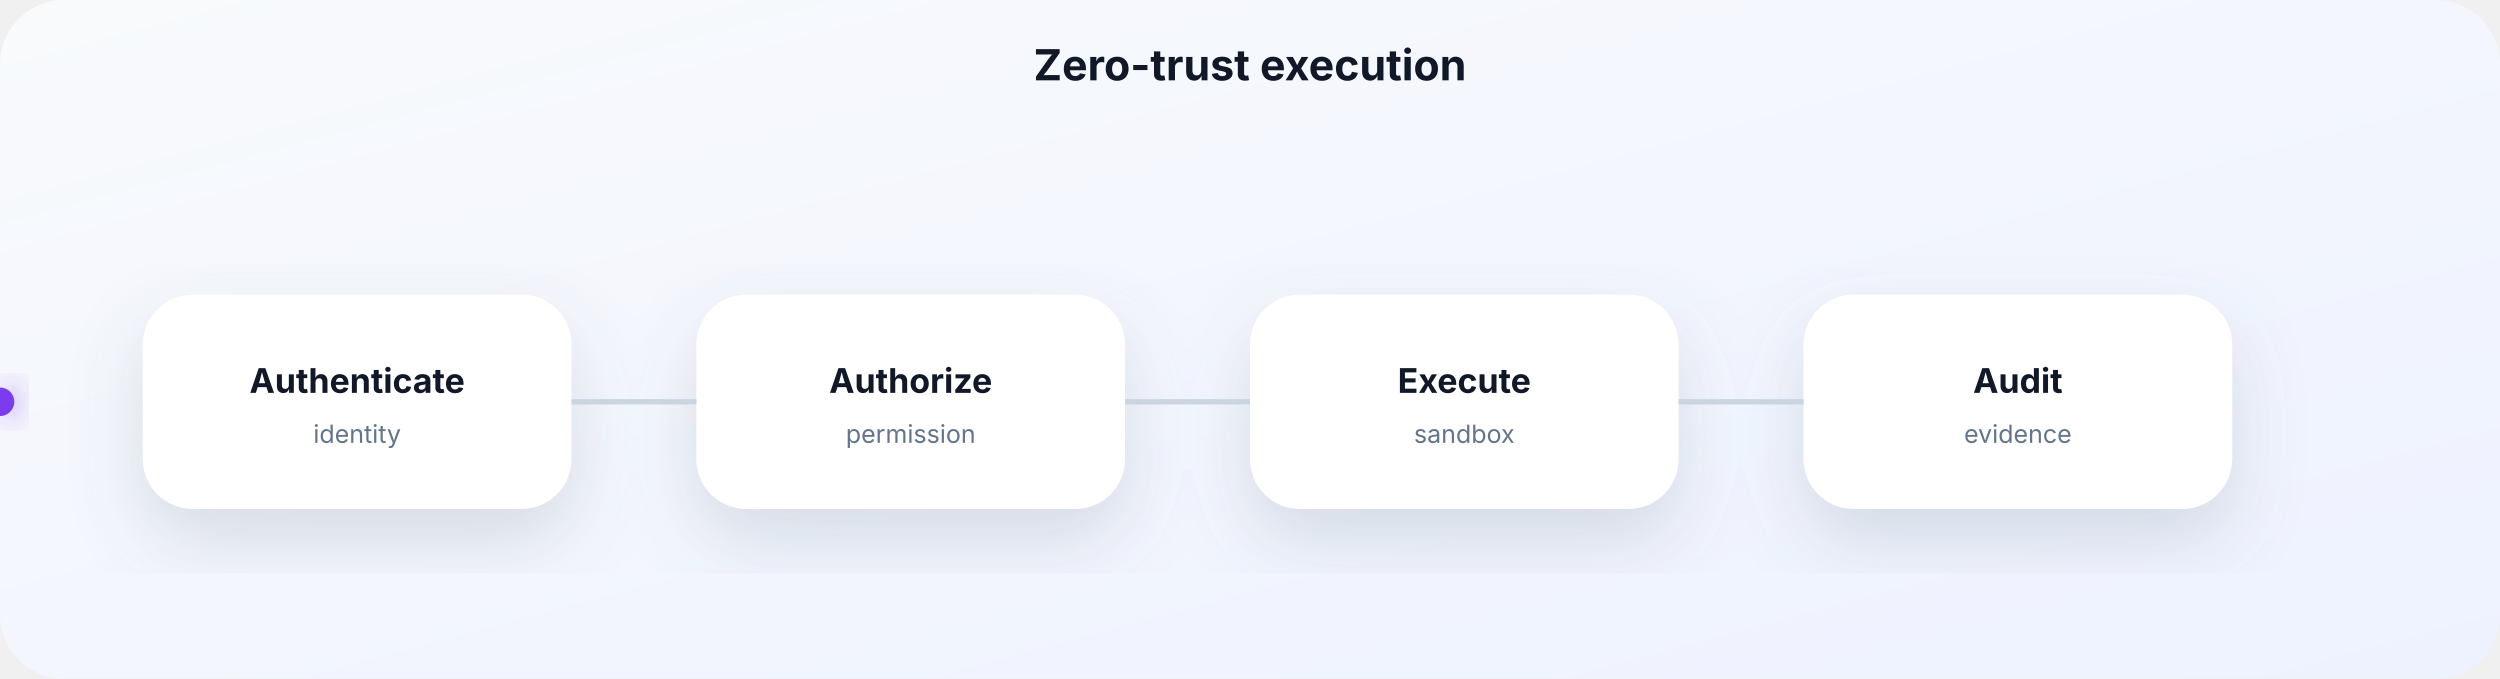
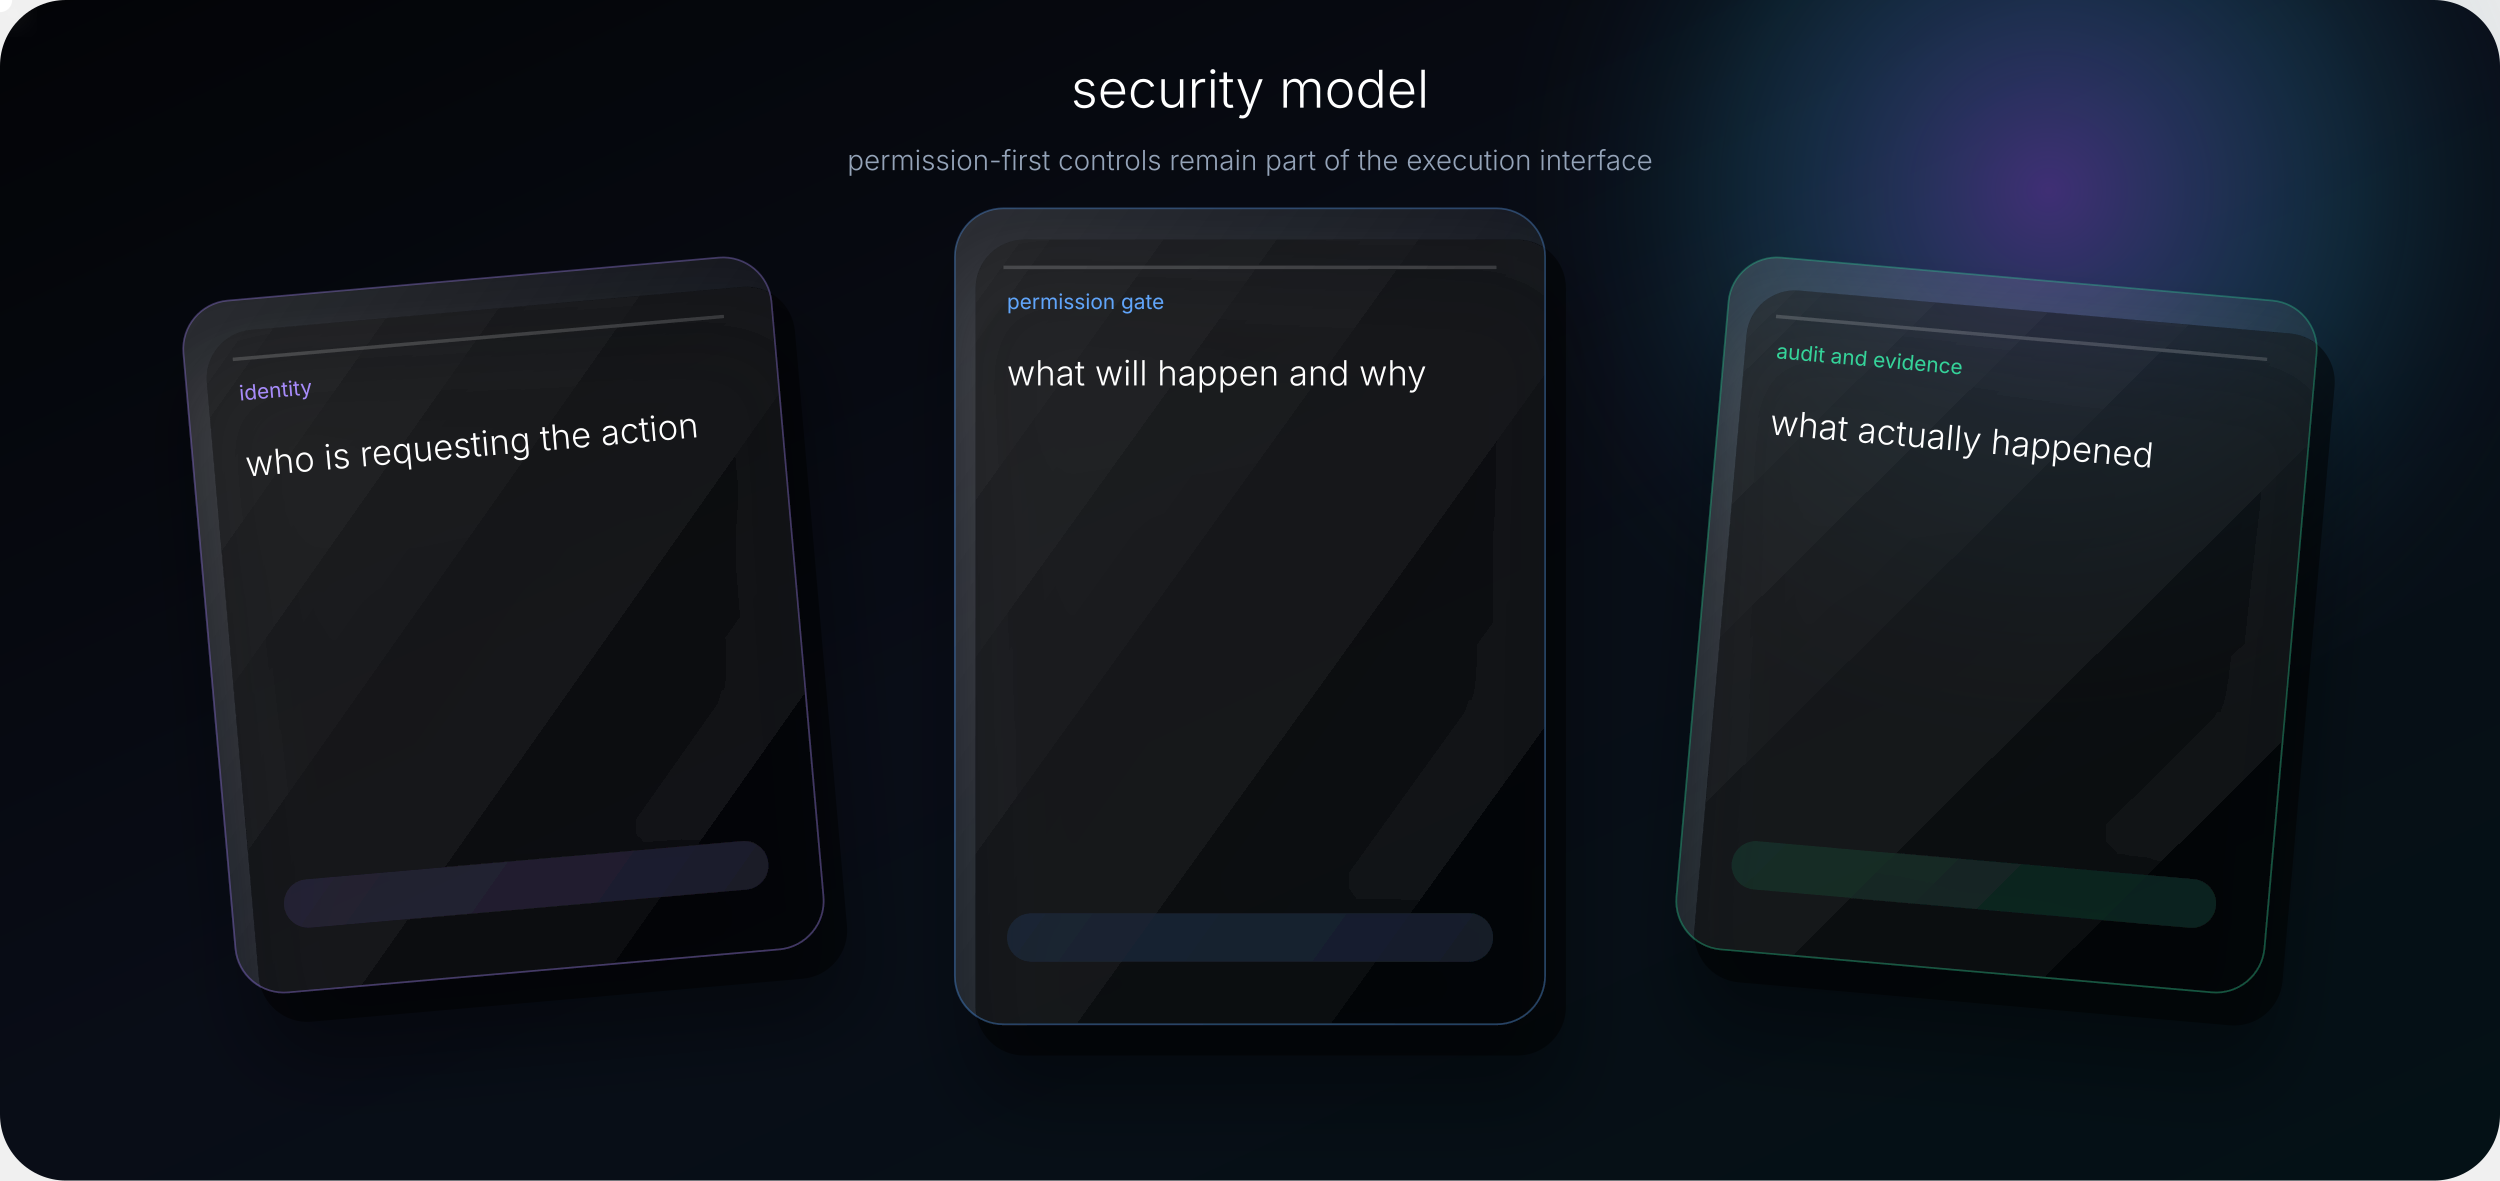
- <svg xmlns="http://www.w3.org/2000/svg" width="1400" height="380" viewBox="0 0 1400 380">
+ <svg xmlns="http://www.w3.org/2000/svg" width="1440" height="680" viewBox="0 0 1440 680">
  <defs>
    <linearGradient id="bg" x1="0" y1="0" x2="1" y2="1">
-       <stop offset="0" stop-color="#F8FAFC" />
-       <stop offset="1" stop-color="#EEF2FF" />
+       <stop offset="0" stop-color="#030407" />
+       <stop offset=".48" stop-color="#090d17" />
+       <stop offset="1" stop-color="#041116" />
    </linearGradient>
-     <linearGradient id="accent" x1="0" y1="0" x2="1" y2="1">
-       <stop offset="0" stop-color="#7C3AED" />
-       <stop offset="0.5" stop-color="#3B82F6" />
-       <stop offset="1" stop-color="#06B6D4" />
+     <linearGradient id="brand" x1="0" y1="0" x2="1" y2="1">
+       <stop offset="0" stop-color="#a78bfa" />
+       <stop offset=".48" stop-color="#60a5fa" />
+       <stop offset="1" stop-color="#22d3ee" />
    </linearGradient>
-     <filter id="shadow" x="-30%" y="-30%" width="160%" height="160%">
-       <feDropShadow dx="0" dy="18" stdDeviation="20" flood-color="#64748B" flood-opacity=".20" />
+     <linearGradient id="glass" x1="0" y1="0" x2="1" y2="1">
+       <stop offset="0" stop-color="#ffffff" stop-opacity=".14" />
+       <stop offset=".52" stop-color="#ffffff" stop-opacity=".055" />
+       <stop offset="1" stop-color="#ffffff" stop-opacity=".02" />
+     </linearGradient>
+     <linearGradient id="metal" x1="0" y1="0" x2="1" y2="1">
+       <stop offset="0" stop-color="#f8fafc" />
+       <stop offset=".25" stop-color="#64748b" />
+       <stop offset=".48" stop-color="#ffffff" />
+       <stop offset=".72" stop-color="#334155" />
+       <stop offset="1" stop-color="#cbd5e1" />
+     </linearGradient>
+     <radialGradient id="orb">
+       <stop offset="0" stop-color="#8b5cf6" stop-opacity=".42" />
+       <stop offset=".55" stop-color="#38bdf8" stop-opacity=".13" />
+       <stop offset="1" stop-color="#030407" stop-opacity="0" />
+     </radialGradient>
+     <filter id="deepShadow" x="-80%" y="-80%" width="260%" height="260%">
+       <feGaussianBlur in="SourceAlpha" stdDeviation="22" result="blur" />
+       <feOffset dx="0" dy="28" result="offset" />
+       <feColorMatrix in="offset" type="matrix" values="0 0 0 0 0               0 0 0 0 0               0 0 0 0 0               0 0 0 .68 0" result="shadow" />
+       <feMerge>
+         <feMergeNode in="shadow" />
+         <feMergeNode in="SourceGraphic" />
+       </feMerge>
    </filter>
-     <filter id="glow" x="-50%" y="-50%" width="200%" height="200%">
-       <feGaussianBlur stdDeviation="8" result="b" />
+     <filter id="glow" x="-100%" y="-100%" width="300%" height="300%">
+       <feGaussianBlur stdDeviation="9" result="b" />
      <feMerge>
        <feMergeNode in="b" />
        <feMergeNode in="SourceGraphic" />
      </feMerge>
    </filter>
  </defs>
-   <rect width="1400" height="380" rx="36" fill="url(#bg)" />
-   <text x="700" y="45" text-anchor="middle" font-family="Inter,Arial,sans-serif" font-size="24" font-weight="700" fill="#111827">Zero-trust execution</text>
-   <g filter="url(#shadow)">
-     <rect x="80" y="165" width="240" height="120" rx="28" fill="#FFFFFF" />
-     <rect x="390" y="165" width="240" height="120" rx="28" fill="#FFFFFF" />
-     <rect x="700" y="165" width="240" height="120" rx="28" fill="#FFFFFF" />
-     <rect x="1010" y="165" width="240" height="120" rx="28" fill="#FFFFFF" />
+   <rect width="1440" height="680" rx="38" fill="url(#bg)" />
+   <circle cx="1180" cy="110" r="330" fill="url(#orb)" />
+   <text x="720" y="62" text-anchor="middle" font-family="Inter,Arial,sans-serif" font-size="30" font-weight="300" fill="#ffffff">security model</text>
+   <text x="720" y="98" text-anchor="middle" font-family="Inter,Arial,sans-serif" font-size="16" font-weight="300" fill="#94a3b8">permission-first controls remain part of the execution interface</text>
+   <g transform="translate(120 160) rotate(-5 170.0 200.0)" filter="url(#deepShadow)">
+     <rect x="12" y="18" width="340" height="400" rx="28" fill="#000000" opacity=".48" />
+     <rect width="340" height="400" rx="28" fill="url(#glass)" stroke="#a78bfa" stroke-opacity=".34" />
+     <path d="M28 34 H312" stroke="#ffffff" stroke-opacity=".16" stroke-width="2" />
+     <text x="30" y="58" font-family="Inter,Arial,sans-serif" font-size="12" font-weight="400" fill="#a78bfa">identity</text>
+     <text x="30" y="102" font-family="Inter,Arial,sans-serif" font-size="20" font-weight="300" fill="#ffffff">who is requesting the action</text>
+     <rect x="30" y="336" width="280" height="28" rx="14" fill="#a78bfa" opacity=".10" />
  </g>
-   <g font-family="Inter,Arial,sans-serif" text-anchor="middle">
-     <text x="200" y="220" font-size="19" font-weight="700" fill="#111827">Authenticate</text>
-     <text x="510" y="220" font-size="19" font-weight="700" fill="#111827">Authorize</text>
-     <text x="820" y="220" font-size="19" font-weight="700" fill="#111827">Execute</text>
-     <text x="1130" y="220" font-size="19" font-weight="700" fill="#111827">Audit</text>
-     <text x="200" y="248" font-size="14" fill="#64748B">identity</text>
-     <text x="510" y="248" font-size="14" fill="#64748B">permission</text>
-     <text x="820" y="248" font-size="14" fill="#64748B">sandbox</text>
-     <text x="1130" y="248" font-size="14" fill="#64748B">evidence</text>
+   <g transform="translate(550 120) rotate(0 170.0 235.0)" filter="url(#deepShadow)">
+     <rect x="12" y="18" width="340" height="470" rx="28" fill="#000000" opacity=".48" />
+     <rect width="340" height="470" rx="28" fill="url(#glass)" stroke="#60a5fa" stroke-opacity=".34" />
+     <path d="M28 34 H312" stroke="#ffffff" stroke-opacity=".16" stroke-width="2" />
+     <text x="30" y="58" font-family="Inter,Arial,sans-serif" font-size="12" font-weight="400" fill="#60a5fa">permission gate</text>
+     <text x="30" y="102" font-family="Inter,Arial,sans-serif" font-size="20" font-weight="300" fill="#ffffff">what will happen and why</text>
+     <rect x="30" y="406" width="280" height="28" rx="14" fill="#60a5fa" opacity=".10" />
  </g>
-   <path d="M320 225H390M630 225H700M940 225H1010" stroke="#CBD5E1" stroke-width="3" />
-   <circle cy="225" r="8" fill="#7C3AED" filter="url(#glow)">
-     <animate attributeName="cx" values="320;1010" dur="3.7s" repeatCount="indefinite" />
+   <g transform="translate(980 160) rotate(5 170.0 200.0)" filter="url(#deepShadow)">
+     <rect x="12" y="18" width="340" height="400" rx="28" fill="#000000" opacity=".48" />
+     <rect width="340" height="400" rx="28" fill="url(#glass)" stroke="#34d399" stroke-opacity=".34" />
+     <path d="M28 34 H312" stroke="#ffffff" stroke-opacity=".16" stroke-width="2" />
+     <text x="30" y="58" font-family="Inter,Arial,sans-serif" font-size="12" font-weight="400" fill="#34d399">audit and evidence</text>
+     <text x="30" y="102" font-family="Inter,Arial,sans-serif" font-size="20" font-weight="300" fill="#ffffff">what actually happened</text>
+     <rect x="30" y="336" width="280" height="28" rx="14" fill="#34d399" opacity=".10" />
+   </g>
+   <circle r="7" fill="#ffffff" filter="url(#glow)">
+     <animateMotion dur="6s" repeatCount="indefinite" path="M150 610 C420 520, 900 520, 1290 610" />
  </circle>
</svg>
